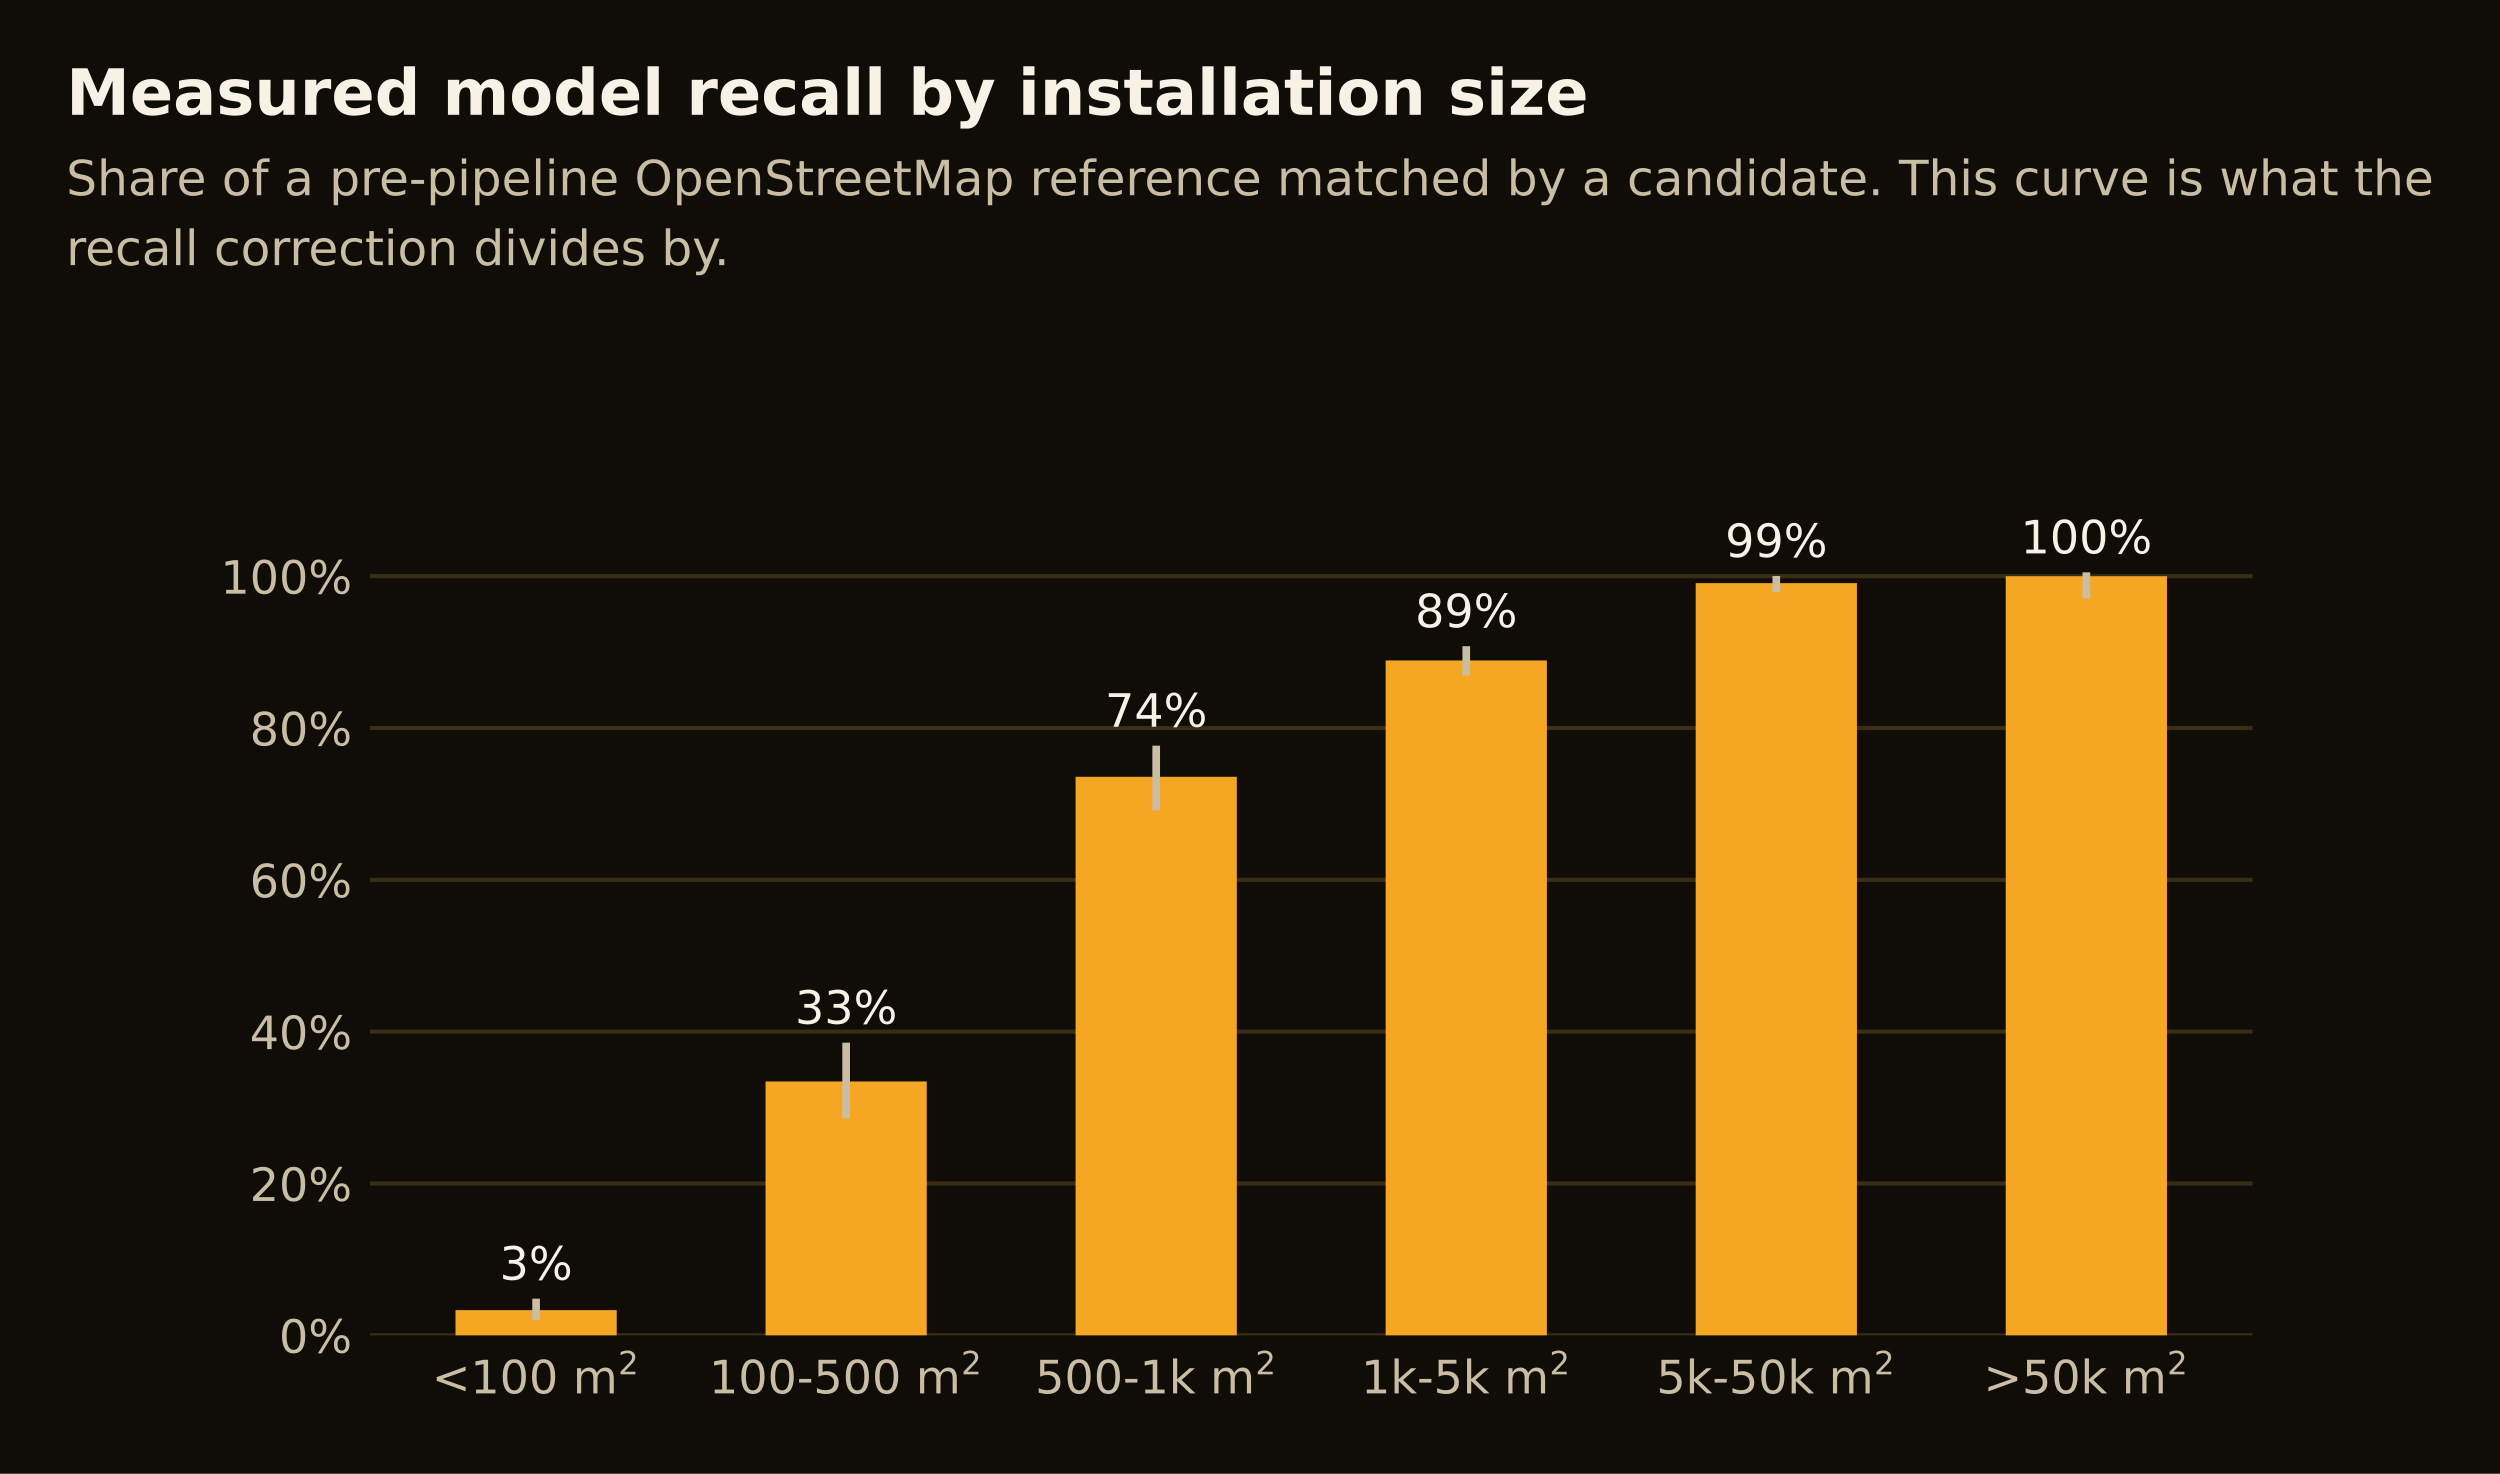
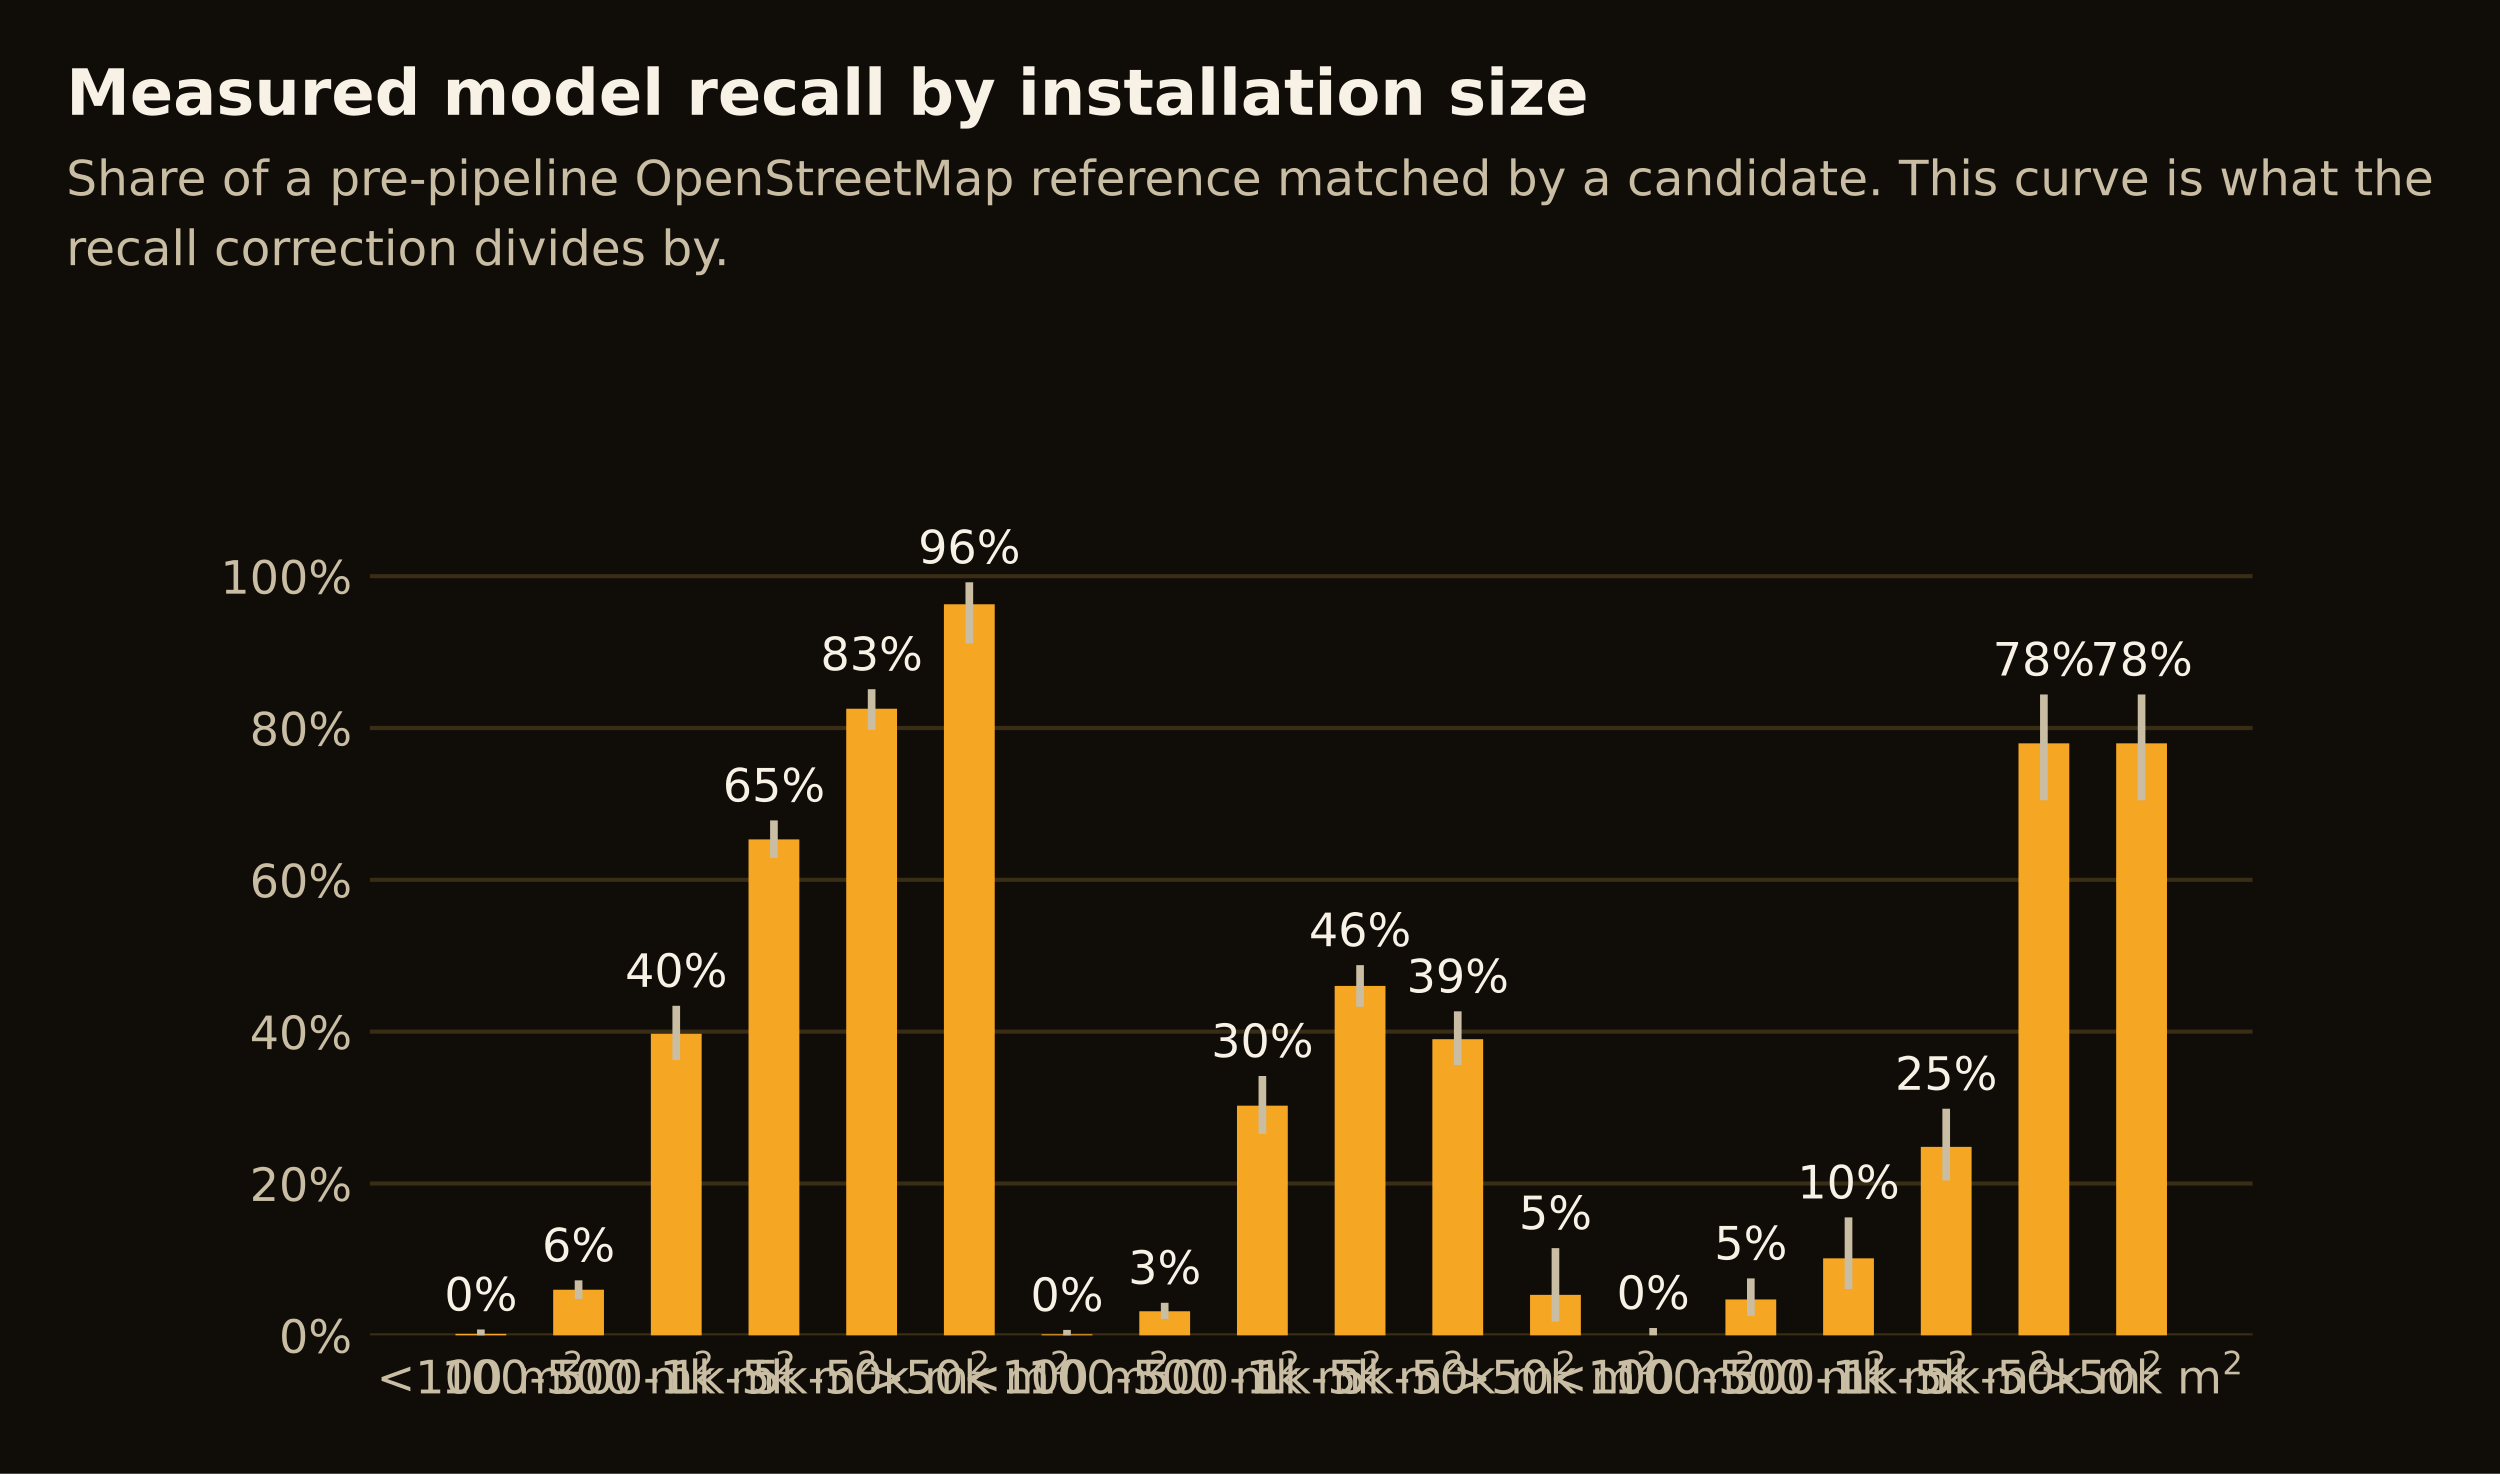
<svg xmlns="http://www.w3.org/2000/svg" width="489.045pt" height="288.292pt" viewBox="0 0 489.045 288.292" version="1.1">
  <defs>
    <style type="text/css">*{stroke-linejoin: round; stroke-linecap: butt}</style>
  </defs>
  <g id="figure_1">
    <g id="patch_1">
      <path d="M 0 288.292  L 489.045 288.292  L 489.045 0  L 0 0  z " style="fill: #100d09" />
    </g>
    <g id="axes_1">
      <g id="patch_2">
        <path d="M 72.36 261.21  L 440.64 261.21  L 440.64 94.89  L 72.36 94.89  z " style="fill: #100d09" />
      </g>
      <g id="matplotlib.axis_1">
        <g id="xtick_1">
          <g id="line2d_1" />
          <g id="text_1">
-             <g style="fill: #c9bda4" transform="translate(84.48457 273.17)">
+             <g style="fill: #c9bda4" transform="translate(73.68349 273.17)">
              <text>
                <tspan x="0" y="-0.602" style="font-size: 9px; font-family: 'DejaVu Sans'; fill: #c9bda4">&lt;</tspan>
                <tspan x="7.541" y="-0.602" style="font-size: 9px; font-family: 'DejaVu Sans'; fill: #c9bda4">1</tspan>
                <tspan x="13.267" y="-0.602" style="font-size: 9px; font-family: 'DejaVu Sans'; fill: #c9bda4">0</tspan>
                <tspan x="18.993" y="-0.602" style="font-size: 9px; font-family: 'DejaVu Sans'; fill: #c9bda4">0</tspan>
                <tspan x="24.719" y="-0.602" style="font-size: 9px; font-family: 'DejaVu Sans'; fill: #c9bda4"> </tspan>
                <tspan x="27.58" y="-0.602" style="font-size: 9px; font-family: 'DejaVu Sans'; fill: #c9bda4">m</tspan>
                <tspan x="36.433" y="-4.319" style="font-size: 6.3px; font-family: 'DejaVu Sans'; fill: #c9bda4">2</tspan>
              </text>
            </g>
          </g>
        </g>
        <g id="xtick_2">
          <g id="line2d_2" />
          <g id="text_2">
-             <g style="fill: #c9bda4" transform="translate(138.7017 273.17)">
+             <g style="fill: #c9bda4" transform="translate(86.35808 273.17)">
              <text>
                <tspan x="0" y="-0.602" style="font-size: 9px; font-family: 'DejaVu Sans'; fill: #c9bda4">1</tspan>
                <tspan x="5.726" y="-0.602" style="font-size: 9px; font-family: 'DejaVu Sans'; fill: #c9bda4">0</tspan>
                <tspan x="11.452" y="-0.602" style="font-size: 9px; font-family: 'DejaVu Sans'; fill: #c9bda4">0</tspan>
                <tspan x="17.178" y="-0.602" style="font-size: 9px; font-family: 'DejaVu Sans'; fill: #c9bda4">-</tspan>
                <tspan x="20.426" y="-0.602" style="font-size: 9px; font-family: 'DejaVu Sans'; fill: #c9bda4">5</tspan>
                <tspan x="26.152" y="-0.602" style="font-size: 9px; font-family: 'DejaVu Sans'; fill: #c9bda4">0</tspan>
                <tspan x="31.878" y="-0.602" style="font-size: 9px; font-family: 'DejaVu Sans'; fill: #c9bda4">0</tspan>
                <tspan x="37.604" y="-0.602" style="font-size: 9px; font-family: 'DejaVu Sans'; fill: #c9bda4"> </tspan>
                <tspan x="40.465" y="-0.602" style="font-size: 9px; font-family: 'DejaVu Sans'; fill: #c9bda4">m</tspan>
                <tspan x="49.318" y="-4.319" style="font-size: 6.3px; font-family: 'DejaVu Sans'; fill: #c9bda4">2</tspan>
              </text>
            </g>
          </g>
        </g>
        <g id="xtick_3">
          <g id="line2d_3" />
          <g id="text_3">
-             <g style="fill: #c9bda4" transform="translate(202.5039 273.17)">
+             <g style="fill: #c9bda4" transform="translate(108.6177 273.17)">
              <text>
                <tspan x="0" y="-0.602" style="font-size: 9px; font-family: 'DejaVu Sans'; fill: #c9bda4">5</tspan>
                <tspan x="5.726" y="-0.602" style="font-size: 9px; font-family: 'DejaVu Sans'; fill: #c9bda4">0</tspan>
                <tspan x="11.452" y="-0.602" style="font-size: 9px; font-family: 'DejaVu Sans'; fill: #c9bda4">0</tspan>
                <tspan x="17.178" y="-0.602" style="font-size: 9px; font-family: 'DejaVu Sans'; fill: #c9bda4">-</tspan>
                <tspan x="20.426" y="-0.602" style="font-size: 9px; font-family: 'DejaVu Sans'; fill: #c9bda4">1</tspan>
                <tspan x="26.152" y="-0.602" style="font-size: 9px; font-family: 'DejaVu Sans'; fill: #c9bda4">k</tspan>
                <tspan x="31.364" y="-0.602" style="font-size: 9px; font-family: 'DejaVu Sans'; fill: #c9bda4"> </tspan>
                <tspan x="34.225" y="-0.602" style="font-size: 9px; font-family: 'DejaVu Sans'; fill: #c9bda4">m</tspan>
                <tspan x="43.078" y="-4.319" style="font-size: 6.3px; font-family: 'DejaVu Sans'; fill: #c9bda4">2</tspan>
              </text>
            </g>
          </g>
        </g>
        <g id="xtick_4">
          <g id="line2d_4" />
          <g id="text_4">
-             <g style="fill: #c9bda4" transform="translate(266.2611 273.17)">
+             <g style="fill: #c9bda4" transform="translate(130.8323 273.17)">
              <text>
                <tspan x="0" y="-0.602" style="font-size: 9px; font-family: 'DejaVu Sans'; fill: #c9bda4">1</tspan>
                <tspan x="5.726" y="-0.602" style="font-size: 9px; font-family: 'DejaVu Sans'; fill: #c9bda4">k</tspan>
                <tspan x="10.938" y="-0.602" style="font-size: 9px; font-family: 'DejaVu Sans'; fill: #c9bda4">-</tspan>
                <tspan x="14.186" y="-0.602" style="font-size: 9px; font-family: 'DejaVu Sans'; fill: #c9bda4">5</tspan>
                <tspan x="19.912" y="-0.602" style="font-size: 9px; font-family: 'DejaVu Sans'; fill: #c9bda4">k</tspan>
                <tspan x="25.124" y="-0.602" style="font-size: 9px; font-family: 'DejaVu Sans'; fill: #c9bda4"> </tspan>
                <tspan x="27.984" y="-0.602" style="font-size: 9px; font-family: 'DejaVu Sans'; fill: #c9bda4">m</tspan>
                <tspan x="36.838" y="-4.319" style="font-size: 6.3px; font-family: 'DejaVu Sans'; fill: #c9bda4">2</tspan>
              </text>
            </g>
          </g>
        </g>
        <g id="xtick_5">
          <g id="line2d_5" />
          <g id="text_5">
-             <g style="fill: #c9bda4" transform="translate(324.0333 273.17)">
+             <g style="fill: #c9bda4" transform="translate(147.0618 273.17)">
              <text>
                <tspan x="0" y="-0.602" style="font-size: 9px; font-family: 'DejaVu Sans'; fill: #c9bda4">5</tspan>
                <tspan x="5.726" y="-0.602" style="font-size: 9px; font-family: 'DejaVu Sans'; fill: #c9bda4">k</tspan>
                <tspan x="10.938" y="-0.602" style="font-size: 9px; font-family: 'DejaVu Sans'; fill: #c9bda4">-</tspan>
                <tspan x="14.186" y="-0.602" style="font-size: 9px; font-family: 'DejaVu Sans'; fill: #c9bda4">5</tspan>
                <tspan x="19.912" y="-0.602" style="font-size: 9px; font-family: 'DejaVu Sans'; fill: #c9bda4">0</tspan>
                <tspan x="25.638" y="-0.602" style="font-size: 9px; font-family: 'DejaVu Sans'; fill: #c9bda4">k</tspan>
                <tspan x="30.85" y="-0.602" style="font-size: 9px; font-family: 'DejaVu Sans'; fill: #c9bda4"> </tspan>
                <tspan x="33.71" y="-0.602" style="font-size: 9px; font-family: 'DejaVu Sans'; fill: #c9bda4">m</tspan>
                <tspan x="42.564" y="-4.319" style="font-size: 6.3px; font-family: 'DejaVu Sans'; fill: #c9bda4">2</tspan>
              </text>
            </g>
          </g>
        </g>
        <g id="xtick_6">
          <g id="line2d_6" />
          <g id="text_6">
-             <g style="fill: #c9bda4" transform="translate(388.0154 273.17)">
+             <g style="fill: #c9bda4" transform="translate(169.5014 273.17)">
              <text>
                <tspan x="0" y="-0.602" style="font-size: 9px; font-family: 'DejaVu Sans'; fill: #c9bda4">&gt;</tspan>
                <tspan x="7.541" y="-0.602" style="font-size: 9px; font-family: 'DejaVu Sans'; fill: #c9bda4">5</tspan>
                <tspan x="13.267" y="-0.602" style="font-size: 9px; font-family: 'DejaVu Sans'; fill: #c9bda4">0</tspan>
                <tspan x="18.993" y="-0.602" style="font-size: 9px; font-family: 'DejaVu Sans'; fill: #c9bda4">k</tspan>
                <tspan x="24.205" y="-0.602" style="font-size: 9px; font-family: 'DejaVu Sans'; fill: #c9bda4"> </tspan>
                <tspan x="27.066" y="-0.602" style="font-size: 9px; font-family: 'DejaVu Sans'; fill: #c9bda4">m</tspan>
                <tspan x="35.919" y="-4.319" style="font-size: 6.3px; font-family: 'DejaVu Sans'; fill: #c9bda4">2</tspan>
              </text>
            </g>
          </g>
        </g>
+         <g id="xtick_7">
+           <g id="line2d_7" />
+           <g id="text_7">
+             <g style="fill: #c9bda4" transform="translate(188.341 273.17)">
+               <text>
+                 <tspan x="0" y="-0.602" style="font-size: 9px; font-family: 'DejaVu Sans'; fill: #c9bda4">&lt;</tspan>
+                 <tspan x="7.541" y="-0.602" style="font-size: 9px; font-family: 'DejaVu Sans'; fill: #c9bda4">1</tspan>
+                 <tspan x="13.267" y="-0.602" style="font-size: 9px; font-family: 'DejaVu Sans'; fill: #c9bda4">0</tspan>
+                 <tspan x="18.993" y="-0.602" style="font-size: 9px; font-family: 'DejaVu Sans'; fill: #c9bda4">0</tspan>
+                 <tspan x="24.719" y="-0.602" style="font-size: 9px; font-family: 'DejaVu Sans'; fill: #c9bda4"> </tspan>
+                 <tspan x="27.58" y="-0.602" style="font-size: 9px; font-family: 'DejaVu Sans'; fill: #c9bda4">m</tspan>
+                 <tspan x="36.433" y="-4.319" style="font-size: 6.3px; font-family: 'DejaVu Sans'; fill: #c9bda4">2</tspan>
+               </text>
+             </g>
+           </g>
+         </g>
+         <g id="xtick_8">
+           <g id="line2d_8" />
+           <g id="text_8">
+             <g style="fill: #c9bda4" transform="translate(201.0156 273.17)">
+               <text>
+                 <tspan x="0" y="-0.602" style="font-size: 9px; font-family: 'DejaVu Sans'; fill: #c9bda4">1</tspan>
+                 <tspan x="5.726" y="-0.602" style="font-size: 9px; font-family: 'DejaVu Sans'; fill: #c9bda4">0</tspan>
+                 <tspan x="11.452" y="-0.602" style="font-size: 9px; font-family: 'DejaVu Sans'; fill: #c9bda4">0</tspan>
+                 <tspan x="17.178" y="-0.602" style="font-size: 9px; font-family: 'DejaVu Sans'; fill: #c9bda4">-</tspan>
+                 <tspan x="20.426" y="-0.602" style="font-size: 9px; font-family: 'DejaVu Sans'; fill: #c9bda4">5</tspan>
+                 <tspan x="26.152" y="-0.602" style="font-size: 9px; font-family: 'DejaVu Sans'; fill: #c9bda4">0</tspan>
+                 <tspan x="31.878" y="-0.602" style="font-size: 9px; font-family: 'DejaVu Sans'; fill: #c9bda4">0</tspan>
+                 <tspan x="37.604" y="-0.602" style="font-size: 9px; font-family: 'DejaVu Sans'; fill: #c9bda4"> </tspan>
+                 <tspan x="40.465" y="-0.602" style="font-size: 9px; font-family: 'DejaVu Sans'; fill: #c9bda4">m</tspan>
+                 <tspan x="49.318" y="-4.319" style="font-size: 6.3px; font-family: 'DejaVu Sans'; fill: #c9bda4">2</tspan>
+               </text>
+             </g>
+           </g>
+         </g>
+         <g id="xtick_9">
+           <g id="line2d_9" />
+           <g id="text_9">
+             <g style="fill: #c9bda4" transform="translate(223.2752 273.17)">
+               <text>
+                 <tspan x="0" y="-0.602" style="font-size: 9px; font-family: 'DejaVu Sans'; fill: #c9bda4">5</tspan>
+                 <tspan x="5.726" y="-0.602" style="font-size: 9px; font-family: 'DejaVu Sans'; fill: #c9bda4">0</tspan>
+                 <tspan x="11.452" y="-0.602" style="font-size: 9px; font-family: 'DejaVu Sans'; fill: #c9bda4">0</tspan>
+                 <tspan x="17.178" y="-0.602" style="font-size: 9px; font-family: 'DejaVu Sans'; fill: #c9bda4">-</tspan>
+                 <tspan x="20.426" y="-0.602" style="font-size: 9px; font-family: 'DejaVu Sans'; fill: #c9bda4">1</tspan>
+                 <tspan x="26.152" y="-0.602" style="font-size: 9px; font-family: 'DejaVu Sans'; fill: #c9bda4">k</tspan>
+                 <tspan x="31.364" y="-0.602" style="font-size: 9px; font-family: 'DejaVu Sans'; fill: #c9bda4"> </tspan>
+                 <tspan x="34.225" y="-0.602" style="font-size: 9px; font-family: 'DejaVu Sans'; fill: #c9bda4">m</tspan>
+                 <tspan x="43.078" y="-4.319" style="font-size: 6.3px; font-family: 'DejaVu Sans'; fill: #c9bda4">2</tspan>
+               </text>
+             </g>
+           </g>
+         </g>
+         <g id="xtick_10">
+           <g id="line2d_10" />
+           <g id="text_10">
+             <g style="fill: #c9bda4" transform="translate(245.4898 273.17)">
+               <text>
+                 <tspan x="0" y="-0.602" style="font-size: 9px; font-family: 'DejaVu Sans'; fill: #c9bda4">1</tspan>
+                 <tspan x="5.726" y="-0.602" style="font-size: 9px; font-family: 'DejaVu Sans'; fill: #c9bda4">k</tspan>
+                 <tspan x="10.938" y="-0.602" style="font-size: 9px; font-family: 'DejaVu Sans'; fill: #c9bda4">-</tspan>
+                 <tspan x="14.186" y="-0.602" style="font-size: 9px; font-family: 'DejaVu Sans'; fill: #c9bda4">5</tspan>
+                 <tspan x="19.912" y="-0.602" style="font-size: 9px; font-family: 'DejaVu Sans'; fill: #c9bda4">k</tspan>
+                 <tspan x="25.124" y="-0.602" style="font-size: 9px; font-family: 'DejaVu Sans'; fill: #c9bda4"> </tspan>
+                 <tspan x="27.984" y="-0.602" style="font-size: 9px; font-family: 'DejaVu Sans'; fill: #c9bda4">m</tspan>
+                 <tspan x="36.838" y="-4.319" style="font-size: 6.3px; font-family: 'DejaVu Sans'; fill: #c9bda4">2</tspan>
+               </text>
+             </g>
+           </g>
+         </g>
+         <g id="xtick_11">
+           <g id="line2d_11" />
+           <g id="text_11">
+             <g style="fill: #c9bda4" transform="translate(261.7194 273.17)">
+               <text>
+                 <tspan x="0" y="-0.602" style="font-size: 9px; font-family: 'DejaVu Sans'; fill: #c9bda4">5</tspan>
+                 <tspan x="5.726" y="-0.602" style="font-size: 9px; font-family: 'DejaVu Sans'; fill: #c9bda4">k</tspan>
+                 <tspan x="10.938" y="-0.602" style="font-size: 9px; font-family: 'DejaVu Sans'; fill: #c9bda4">-</tspan>
+                 <tspan x="14.186" y="-0.602" style="font-size: 9px; font-family: 'DejaVu Sans'; fill: #c9bda4">5</tspan>
+                 <tspan x="19.912" y="-0.602" style="font-size: 9px; font-family: 'DejaVu Sans'; fill: #c9bda4">0</tspan>
+                 <tspan x="25.638" y="-0.602" style="font-size: 9px; font-family: 'DejaVu Sans'; fill: #c9bda4">k</tspan>
+                 <tspan x="30.85" y="-0.602" style="font-size: 9px; font-family: 'DejaVu Sans'; fill: #c9bda4"> </tspan>
+                 <tspan x="33.71" y="-0.602" style="font-size: 9px; font-family: 'DejaVu Sans'; fill: #c9bda4">m</tspan>
+                 <tspan x="42.564" y="-4.319" style="font-size: 6.3px; font-family: 'DejaVu Sans'; fill: #c9bda4">2</tspan>
+               </text>
+             </g>
+           </g>
+         </g>
+         <g id="xtick_12">
+           <g id="line2d_12" />
+           <g id="text_12">
+             <g style="fill: #c9bda4" transform="translate(284.159 273.17)">
+               <text>
+                 <tspan x="0" y="-0.602" style="font-size: 9px; font-family: 'DejaVu Sans'; fill: #c9bda4">&gt;</tspan>
+                 <tspan x="7.541" y="-0.602" style="font-size: 9px; font-family: 'DejaVu Sans'; fill: #c9bda4">5</tspan>
+                 <tspan x="13.267" y="-0.602" style="font-size: 9px; font-family: 'DejaVu Sans'; fill: #c9bda4">0</tspan>
+                 <tspan x="18.993" y="-0.602" style="font-size: 9px; font-family: 'DejaVu Sans'; fill: #c9bda4">k</tspan>
+                 <tspan x="24.205" y="-0.602" style="font-size: 9px; font-family: 'DejaVu Sans'; fill: #c9bda4"> </tspan>
+                 <tspan x="27.066" y="-0.602" style="font-size: 9px; font-family: 'DejaVu Sans'; fill: #c9bda4">m</tspan>
+                 <tspan x="35.919" y="-4.319" style="font-size: 6.3px; font-family: 'DejaVu Sans'; fill: #c9bda4">2</tspan>
+               </text>
+             </g>
+           </g>
+         </g>
+         <g id="xtick_13">
+           <g id="line2d_13" />
+           <g id="text_13">
+             <g style="fill: #c9bda4" transform="translate(302.9986 273.17)">
+               <text>
+                 <tspan x="0" y="-0.602" style="font-size: 9px; font-family: 'DejaVu Sans'; fill: #c9bda4">&lt;</tspan>
+                 <tspan x="7.541" y="-0.602" style="font-size: 9px; font-family: 'DejaVu Sans'; fill: #c9bda4">1</tspan>
+                 <tspan x="13.267" y="-0.602" style="font-size: 9px; font-family: 'DejaVu Sans'; fill: #c9bda4">0</tspan>
+                 <tspan x="18.993" y="-0.602" style="font-size: 9px; font-family: 'DejaVu Sans'; fill: #c9bda4">0</tspan>
+                 <tspan x="24.719" y="-0.602" style="font-size: 9px; font-family: 'DejaVu Sans'; fill: #c9bda4"> </tspan>
+                 <tspan x="27.58" y="-0.602" style="font-size: 9px; font-family: 'DejaVu Sans'; fill: #c9bda4">m</tspan>
+                 <tspan x="36.433" y="-4.319" style="font-size: 6.3px; font-family: 'DejaVu Sans'; fill: #c9bda4">2</tspan>
+               </text>
+             </g>
+           </g>
+         </g>
+         <g id="xtick_14">
+           <g id="line2d_14" />
+           <g id="text_14">
+             <g style="fill: #c9bda4" transform="translate(315.6732 273.17)">
+               <text>
+                 <tspan x="0" y="-0.602" style="font-size: 9px; font-family: 'DejaVu Sans'; fill: #c9bda4">1</tspan>
+                 <tspan x="5.726" y="-0.602" style="font-size: 9px; font-family: 'DejaVu Sans'; fill: #c9bda4">0</tspan>
+                 <tspan x="11.452" y="-0.602" style="font-size: 9px; font-family: 'DejaVu Sans'; fill: #c9bda4">0</tspan>
+                 <tspan x="17.178" y="-0.602" style="font-size: 9px; font-family: 'DejaVu Sans'; fill: #c9bda4">-</tspan>
+                 <tspan x="20.426" y="-0.602" style="font-size: 9px; font-family: 'DejaVu Sans'; fill: #c9bda4">5</tspan>
+                 <tspan x="26.152" y="-0.602" style="font-size: 9px; font-family: 'DejaVu Sans'; fill: #c9bda4">0</tspan>
+                 <tspan x="31.878" y="-0.602" style="font-size: 9px; font-family: 'DejaVu Sans'; fill: #c9bda4">0</tspan>
+                 <tspan x="37.604" y="-0.602" style="font-size: 9px; font-family: 'DejaVu Sans'; fill: #c9bda4"> </tspan>
+                 <tspan x="40.465" y="-0.602" style="font-size: 9px; font-family: 'DejaVu Sans'; fill: #c9bda4">m</tspan>
+                 <tspan x="49.318" y="-4.319" style="font-size: 6.3px; font-family: 'DejaVu Sans'; fill: #c9bda4">2</tspan>
+               </text>
+             </g>
+           </g>
+         </g>
+         <g id="xtick_15">
+           <g id="line2d_15" />
+           <g id="text_15">
+             <g style="fill: #c9bda4" transform="translate(337.9327 273.17)">
+               <text>
+                 <tspan x="0" y="-0.602" style="font-size: 9px; font-family: 'DejaVu Sans'; fill: #c9bda4">5</tspan>
+                 <tspan x="5.726" y="-0.602" style="font-size: 9px; font-family: 'DejaVu Sans'; fill: #c9bda4">0</tspan>
+                 <tspan x="11.452" y="-0.602" style="font-size: 9px; font-family: 'DejaVu Sans'; fill: #c9bda4">0</tspan>
+                 <tspan x="17.178" y="-0.602" style="font-size: 9px; font-family: 'DejaVu Sans'; fill: #c9bda4">-</tspan>
+                 <tspan x="20.426" y="-0.602" style="font-size: 9px; font-family: 'DejaVu Sans'; fill: #c9bda4">1</tspan>
+                 <tspan x="26.152" y="-0.602" style="font-size: 9px; font-family: 'DejaVu Sans'; fill: #c9bda4">k</tspan>
+                 <tspan x="31.364" y="-0.602" style="font-size: 9px; font-family: 'DejaVu Sans'; fill: #c9bda4"> </tspan>
+                 <tspan x="34.225" y="-0.602" style="font-size: 9px; font-family: 'DejaVu Sans'; fill: #c9bda4">m</tspan>
+                 <tspan x="43.078" y="-4.319" style="font-size: 6.3px; font-family: 'DejaVu Sans'; fill: #c9bda4">2</tspan>
+               </text>
+             </g>
+           </g>
+         </g>
+         <g id="xtick_16">
+           <g id="line2d_16" />
+           <g id="text_16">
+             <g style="fill: #c9bda4" transform="translate(360.1473 273.17)">
+               <text>
+                 <tspan x="0" y="-0.602" style="font-size: 9px; font-family: 'DejaVu Sans'; fill: #c9bda4">1</tspan>
+                 <tspan x="5.726" y="-0.602" style="font-size: 9px; font-family: 'DejaVu Sans'; fill: #c9bda4">k</tspan>
+                 <tspan x="10.938" y="-0.602" style="font-size: 9px; font-family: 'DejaVu Sans'; fill: #c9bda4">-</tspan>
+                 <tspan x="14.186" y="-0.602" style="font-size: 9px; font-family: 'DejaVu Sans'; fill: #c9bda4">5</tspan>
+                 <tspan x="19.912" y="-0.602" style="font-size: 9px; font-family: 'DejaVu Sans'; fill: #c9bda4">k</tspan>
+                 <tspan x="25.124" y="-0.602" style="font-size: 9px; font-family: 'DejaVu Sans'; fill: #c9bda4"> </tspan>
+                 <tspan x="27.984" y="-0.602" style="font-size: 9px; font-family: 'DejaVu Sans'; fill: #c9bda4">m</tspan>
+                 <tspan x="36.838" y="-4.319" style="font-size: 6.3px; font-family: 'DejaVu Sans'; fill: #c9bda4">2</tspan>
+               </text>
+             </g>
+           </g>
+         </g>
+         <g id="xtick_17">
+           <g id="line2d_17" />
+           <g id="text_17">
+             <g style="fill: #c9bda4" transform="translate(376.3769 273.17)">
+               <text>
+                 <tspan x="0" y="-0.602" style="font-size: 9px; font-family: 'DejaVu Sans'; fill: #c9bda4">5</tspan>
+                 <tspan x="5.726" y="-0.602" style="font-size: 9px; font-family: 'DejaVu Sans'; fill: #c9bda4">k</tspan>
+                 <tspan x="10.938" y="-0.602" style="font-size: 9px; font-family: 'DejaVu Sans'; fill: #c9bda4">-</tspan>
+                 <tspan x="14.186" y="-0.602" style="font-size: 9px; font-family: 'DejaVu Sans'; fill: #c9bda4">5</tspan>
+                 <tspan x="19.912" y="-0.602" style="font-size: 9px; font-family: 'DejaVu Sans'; fill: #c9bda4">0</tspan>
+                 <tspan x="25.638" y="-0.602" style="font-size: 9px; font-family: 'DejaVu Sans'; fill: #c9bda4">k</tspan>
+                 <tspan x="30.85" y="-0.602" style="font-size: 9px; font-family: 'DejaVu Sans'; fill: #c9bda4"> </tspan>
+                 <tspan x="33.71" y="-0.602" style="font-size: 9px; font-family: 'DejaVu Sans'; fill: #c9bda4">m</tspan>
+                 <tspan x="42.564" y="-4.319" style="font-size: 6.3px; font-family: 'DejaVu Sans'; fill: #c9bda4">2</tspan>
+               </text>
+             </g>
+           </g>
+         </g>
+         <g id="xtick_18">
+           <g id="line2d_18" />
+           <g id="text_18">
+             <g style="fill: #c9bda4" transform="translate(398.8165 273.17)">
+               <text>
+                 <tspan x="0" y="-0.602" style="font-size: 9px; font-family: 'DejaVu Sans'; fill: #c9bda4">&gt;</tspan>
+                 <tspan x="7.541" y="-0.602" style="font-size: 9px; font-family: 'DejaVu Sans'; fill: #c9bda4">5</tspan>
+                 <tspan x="13.267" y="-0.602" style="font-size: 9px; font-family: 'DejaVu Sans'; fill: #c9bda4">0</tspan>
+                 <tspan x="18.993" y="-0.602" style="font-size: 9px; font-family: 'DejaVu Sans'; fill: #c9bda4">k</tspan>
+                 <tspan x="24.205" y="-0.602" style="font-size: 9px; font-family: 'DejaVu Sans'; fill: #c9bda4"> </tspan>
+                 <tspan x="27.066" y="-0.602" style="font-size: 9px; font-family: 'DejaVu Sans'; fill: #c9bda4">m</tspan>
+                 <tspan x="35.919" y="-4.319" style="font-size: 6.3px; font-family: 'DejaVu Sans'; fill: #c9bda4">2</tspan>
+               </text>
+             </g>
+           </g>
+         </g>
      </g>
      <g id="matplotlib.axis_2">
        <g id="ytick_1">
-           <g id="line2d_7">
-             <path d="M 72.36 261.21  L 440.64 261.21  " clip-path="url(#p1e1e3ebf3e)" style="fill: none; stroke: #3a2d16; stroke-width: 0.8; stroke-linecap: square" />
-           </g>
-           <g id="line2d_8" />
-           <g id="text_7">
+           <g id="line2d_19">
+             <path d="M 72.36 261.21  L 440.64 261.21  " clip-path="url(#p703111c212)" style="fill: none; stroke: #3a2d16; stroke-width: 0.8; stroke-linecap: square" />
+           </g>
+           <g id="line2d_20" />
+           <g id="text_19">
            <text style="font-size: 9px; font-family: 'DejaVu Sans'; text-anchor: end; fill: #c9bda4" x="68.86" y="264.629" transform="rotate(-0 68.86 264.629)">0%</text>
          </g>
        </g>
        <g id="ytick_2">
-           <g id="line2d_9">
-             <path d="M 72.36 231.51  L 440.64 231.51  " clip-path="url(#p1e1e3ebf3e)" style="fill: none; stroke: #3a2d16; stroke-width: 0.8; stroke-linecap: square" />
-           </g>
-           <g id="line2d_10" />
-           <g id="text_8">
+           <g id="line2d_21">
+             <path d="M 72.36 231.51  L 440.64 231.51  " clip-path="url(#p703111c212)" style="fill: none; stroke: #3a2d16; stroke-width: 0.8; stroke-linecap: square" />
+           </g>
+           <g id="line2d_22" />
+           <g id="text_20">
            <text style="font-size: 9px; font-family: 'DejaVu Sans'; text-anchor: end; fill: #c9bda4" x="68.86" y="234.929" transform="rotate(-0 68.86 234.929)">20%</text>
          </g>
        </g>
        <g id="ytick_3">
-           <g id="line2d_11">
-             <path d="M 72.36 201.81  L 440.64 201.81  " clip-path="url(#p1e1e3ebf3e)" style="fill: none; stroke: #3a2d16; stroke-width: 0.8; stroke-linecap: square" />
-           </g>
-           <g id="line2d_12" />
-           <g id="text_9">
+           <g id="line2d_23">
+             <path d="M 72.36 201.81  L 440.64 201.81  " clip-path="url(#p703111c212)" style="fill: none; stroke: #3a2d16; stroke-width: 0.8; stroke-linecap: square" />
+           </g>
+           <g id="line2d_24" />
+           <g id="text_21">
            <text style="font-size: 9px; font-family: 'DejaVu Sans'; text-anchor: end; fill: #c9bda4" x="68.86" y="205.229" transform="rotate(-0 68.86 205.229)">40%</text>
          </g>
        </g>
        <g id="ytick_4">
-           <g id="line2d_13">
-             <path d="M 72.36 172.11  L 440.64 172.11  " clip-path="url(#p1e1e3ebf3e)" style="fill: none; stroke: #3a2d16; stroke-width: 0.8; stroke-linecap: square" />
-           </g>
-           <g id="line2d_14" />
-           <g id="text_10">
+           <g id="line2d_25">
+             <path d="M 72.36 172.11  L 440.64 172.11  " clip-path="url(#p703111c212)" style="fill: none; stroke: #3a2d16; stroke-width: 0.8; stroke-linecap: square" />
+           </g>
+           <g id="line2d_26" />
+           <g id="text_22">
            <text style="font-size: 9px; font-family: 'DejaVu Sans'; text-anchor: end; fill: #c9bda4" x="68.86" y="175.529" transform="rotate(-0 68.86 175.529)">60%</text>
          </g>
        </g>
        <g id="ytick_5">
-           <g id="line2d_15">
-             <path d="M 72.36 142.41  L 440.64 142.41  " clip-path="url(#p1e1e3ebf3e)" style="fill: none; stroke: #3a2d16; stroke-width: 0.8; stroke-linecap: square" />
-           </g>
-           <g id="line2d_16" />
-           <g id="text_11">
+           <g id="line2d_27">
+             <path d="M 72.36 142.41  L 440.64 142.41  " clip-path="url(#p703111c212)" style="fill: none; stroke: #3a2d16; stroke-width: 0.8; stroke-linecap: square" />
+           </g>
+           <g id="line2d_28" />
+           <g id="text_23">
            <text style="font-size: 9px; font-family: 'DejaVu Sans'; text-anchor: end; fill: #c9bda4" x="68.86" y="145.829" transform="rotate(-0 68.86 145.829)">80%</text>
          </g>
        </g>
        <g id="ytick_6">
-           <g id="line2d_17">
-             <path d="M 72.36 112.71  L 440.64 112.71  " clip-path="url(#p1e1e3ebf3e)" style="fill: none; stroke: #3a2d16; stroke-width: 0.8; stroke-linecap: square" />
-           </g>
-           <g id="line2d_18" />
-           <g id="text_12">
+           <g id="line2d_29">
+             <path d="M 72.36 112.71  L 440.64 112.71  " clip-path="url(#p703111c212)" style="fill: none; stroke: #3a2d16; stroke-width: 0.8; stroke-linecap: square" />
+           </g>
+           <g id="line2d_30" />
+           <g id="text_24">
            <text style="font-size: 9px; font-family: 'DejaVu Sans'; text-anchor: end; fill: #c9bda4" x="68.86" y="116.129" transform="rotate(-0 68.86 116.129)">100%</text>
          </g>
        </g>
      </g>
      <g id="patch_3">
-         <path d="M 89.1 261.21  L 120.639 261.21  L 120.639 256.28  L 89.1 256.28  z " clip-path="url(#p1e1e3ebf3e)" style="fill: #f5a623" />
+         <path d="M 89.1 261.21  L 99.037 261.21  L 99.037 260.928  L 89.1 260.928  z " clip-path="url(#p703111c212)" style="fill: #f5a623" />
      </g>
      <g id="patch_4">
-         <path d="M 149.752 261.21  L 181.291 261.21  L 181.291 211.552  L 149.752 211.552  z " clip-path="url(#p1e1e3ebf3e)" style="fill: #f5a623" />
+         <path d="M 108.21 261.21  L 118.147 261.21  L 118.147 252.3  L 108.21 252.3  z " clip-path="url(#p703111c212)" style="fill: #f5a623" />
      </g>
      <g id="patch_5">
-         <path d="M 210.404 261.21  L 241.943 261.21  L 241.943 151.959  L 210.404 151.959  z " clip-path="url(#p1e1e3ebf3e)" style="fill: #f5a623" />
+         <path d="M 127.319 261.21  L 137.256 261.21  L 137.256 202.211  L 127.319 202.211  z " clip-path="url(#p703111c212)" style="fill: #f5a623" />
      </g>
      <g id="patch_6">
-         <path d="M 271.057 261.21  L 302.596 261.21  L 302.596 129.194  L 271.057 129.194  z " clip-path="url(#p1e1e3ebf3e)" style="fill: #f5a623" />
+         <path d="M 146.429 261.21  L 156.366 261.21  L 156.366 164.195  L 146.429 164.195  z " clip-path="url(#p703111c212)" style="fill: #f5a623" />
      </g>
      <g id="patch_7">
-         <path d="M 331.709 261.21  L 363.248 261.21  L 363.248 114.076  L 331.709 114.076  z " clip-path="url(#p1e1e3ebf3e)" style="fill: #f5a623" />
+         <path d="M 165.538 261.21  L 175.475 261.21  L 175.475 138.638  L 165.538 138.638  z " clip-path="url(#p703111c212)" style="fill: #f5a623" />
      </g>
      <g id="patch_8">
-         <path d="M 392.361 261.21  L 423.9 261.21  L 423.9 112.71  L 392.361 112.71  z " clip-path="url(#p1e1e3ebf3e)" style="fill: #f5a623" />
-       </g>
-       <g id="text_13">
-         <text style="font-size: 9px; font-family: 'DejaVu Sans'; text-anchor: middle; fill: #f7f1e6" x="104.87" y="250.34" transform="rotate(-0 104.8696 250.3398)">3%</text>
-       </g>
-       <g id="text_14">
-         <text style="font-size: 9px; font-family: 'DejaVu Sans'; text-anchor: middle; fill: #f7f1e6" x="165.522" y="200.266" transform="rotate(-0 165.5217 200.2656)">33%</text>
-       </g>
-       <g id="text_15">
-         <text style="font-size: 9px; font-family: 'DejaVu Sans'; text-anchor: middle; fill: #f7f1e6" x="226.174" y="142.158" transform="rotate(-0 226.1739 142.1576)">74%</text>
-       </g>
-       <g id="text_16">
-         <text style="font-size: 9px; font-family: 'DejaVu Sans'; text-anchor: middle; fill: #f7f1e6" x="286.826" y="122.704" transform="rotate(-0 286.8261 122.7041)">89%</text>
-       </g>
-       <g id="text_17">
-         <text style="font-size: 9px; font-family: 'DejaVu Sans'; text-anchor: middle; fill: #f7f1e6" x="347.478" y="108.968" transform="rotate(-0 347.4783 108.9678)">99%</text>
-       </g>
-       <g id="text_18">
-         <text style="font-size: 9px; font-family: 'DejaVu Sans'; text-anchor: middle; fill: #f7f1e6" x="408.13" y="108.255" transform="rotate(-0 408.1304 108.255)">100%</text>
-       </g>
-       <g id="line2d_19">
-         <path d="M 104.87 257.468  L 104.87 254.795  " clip-path="url(#p1e1e3ebf3e)" style="fill: none; stroke: #c9bda4; stroke-width: 1.5; stroke-linecap: square" />
-       </g>
-       <g id="line2d_20">
-         <path d="M 165.522 218.056  L 165.522 204.721  " clip-path="url(#p1e1e3ebf3e)" style="fill: none; stroke: #c9bda4; stroke-width: 1.5; stroke-linecap: square" />
-       </g>
-       <g id="line2d_21">
-         <path d="M 226.174 157.78  L 226.174 146.613  " clip-path="url(#p1e1e3ebf3e)" style="fill: none; stroke: #c9bda4; stroke-width: 1.5; stroke-linecap: square" />
-       </g>
-       <g id="line2d_22">
-         <path d="M 286.826 131.406  L 286.826 127.159  " clip-path="url(#p1e1e3ebf3e)" style="fill: none; stroke: #c9bda4; stroke-width: 1.5; stroke-linecap: square" />
-       </g>
-       <g id="line2d_23">
-         <path d="M 347.478 115.101  L 347.478 113.423  " clip-path="url(#p1e1e3ebf3e)" style="fill: none; stroke: #c9bda4; stroke-width: 1.5; stroke-linecap: square" />
-       </g>
-       <g id="line2d_24">
-         <path d="M 408.13 116.319  L 408.13 112.71  " clip-path="url(#p1e1e3ebf3e)" style="fill: none; stroke: #c9bda4; stroke-width: 1.5; stroke-linecap: square" />
+         <path d="M 184.648 261.21  L 194.585 261.21  L 194.585 118.205  L 184.648 118.205  z " clip-path="url(#p703111c212)" style="fill: #f5a623" />
+       </g>
+       <g id="patch_9">
+         <path d="M 203.758 261.21  L 213.695 261.21  L 213.695 261.002  L 203.758 261.002  z " clip-path="url(#p703111c212)" style="fill: #f5a623" />
+       </g>
+       <g id="patch_10">
+         <path d="M 222.867 261.21  L 232.804 261.21  L 232.804 256.503  L 222.867 256.503  z " clip-path="url(#p703111c212)" style="fill: #f5a623" />
+       </g>
+       <g id="patch_11">
+         <path d="M 241.977 261.21  L 251.914 261.21  L 251.914 216.289  L 241.977 216.289  z " clip-path="url(#p703111c212)" style="fill: #f5a623" />
+       </g>
+       <g id="patch_12">
+         <path d="M 261.086 261.21  L 271.023 261.21  L 271.023 192.87  L 261.086 192.87  z " clip-path="url(#p703111c212)" style="fill: #f5a623" />
+       </g>
+       <g id="patch_13">
+         <path d="M 280.196 261.21  L 290.133 261.21  L 290.133 203.28  L 280.196 203.28  z " clip-path="url(#p703111c212)" style="fill: #f5a623" />
+       </g>
+       <g id="patch_14">
+         <path d="M 299.305 261.21  L 309.242 261.21  L 309.242 253.295  L 299.305 253.295  z " clip-path="url(#p703111c212)" style="fill: #f5a623" />
+       </g>
+       <g id="patch_15">
+         <path d="M 318.415 261.21  L 328.352 261.21  L 328.352 261.21  L 318.415 261.21  z " clip-path="url(#p703111c212)" style="fill: #f5a623" />
+       </g>
+       <g id="patch_16">
+         <path d="M 337.525 261.21  L 347.462 261.21  L 347.462 254.201  L 337.525 254.201  z " clip-path="url(#p703111c212)" style="fill: #f5a623" />
+       </g>
+       <g id="patch_17">
+         <path d="M 356.634 261.21  L 366.571 261.21  L 366.571 246.152  L 356.634 246.152  z " clip-path="url(#p703111c212)" style="fill: #f5a623" />
+       </g>
+       <g id="patch_18">
+         <path d="M 375.744 261.21  L 385.681 261.21  L 385.681 224.352  L 375.744 224.352  z " clip-path="url(#p703111c212)" style="fill: #f5a623" />
+       </g>
+       <g id="patch_19">
+         <path d="M 394.853 261.21  L 404.79 261.21  L 404.79 145.41  L 394.853 145.41  z " clip-path="url(#p703111c212)" style="fill: #f5a623" />
+       </g>
+       <g id="patch_20">
+         <path d="M 413.963 261.21  L 423.9 261.21  L 423.9 145.41  L 413.963 145.41  z " clip-path="url(#p703111c212)" style="fill: #f5a623" />
+       </g>
+       <g id="text_25">
+         <text style="font-size: 9px; font-family: 'DejaVu Sans'; text-anchor: middle; fill: #f7f1e6" x="94.068" y="256.369" transform="rotate(-0 94.06849 256.3689)">0%</text>
+       </g>
+       <g id="text_26">
+         <text style="font-size: 9px; font-family: 'DejaVu Sans'; text-anchor: middle; fill: #f7f1e6" x="113.178" y="246.746" transform="rotate(-0 113.1781 246.7461)">6%</text>
+       </g>
+       <g id="text_27">
+         <text style="font-size: 9px; font-family: 'DejaVu Sans'; text-anchor: middle; fill: #f7f1e6" x="132.288" y="193.049" transform="rotate(-0 132.2877 193.0485)">40%</text>
+       </g>
+       <g id="text_28">
+         <text style="font-size: 9px; font-family: 'DejaVu Sans'; text-anchor: middle; fill: #f7f1e6" x="151.397" y="156.785" transform="rotate(-0 151.3973 156.7848)">65%</text>
+       </g>
+       <g id="text_29">
+         <text style="font-size: 9px; font-family: 'DejaVu Sans'; text-anchor: middle; fill: #f7f1e6" x="170.507" y="131.109" transform="rotate(-0 170.5068 131.1092)">83%</text>
+       </g>
+       <g id="text_30">
+         <text style="font-size: 9px; font-family: 'DejaVu Sans'; text-anchor: middle; fill: #f7f1e6" x="189.616" y="110.2" transform="rotate(-0 189.6164 110.2004)">96%</text>
+       </g>
+       <g id="text_31">
+         <text style="font-size: 9px; font-family: 'DejaVu Sans'; text-anchor: middle; fill: #f7f1e6" x="208.726" y="256.458" transform="rotate(-0 208.726 256.458)">0%</text>
+       </g>
+       <g id="text_32">
+         <text style="font-size: 9px; font-family: 'DejaVu Sans'; text-anchor: middle; fill: #f7f1e6" x="227.836" y="251.142" transform="rotate(-0 227.8356 251.1417)">3%</text>
+       </g>
+       <g id="text_33">
+         <text style="font-size: 9px; font-family: 'DejaVu Sans'; text-anchor: middle; fill: #f7f1e6" x="246.945" y="206.785" transform="rotate(-0 246.9452 206.7848)">30%</text>
+       </g>
+       <g id="text_34">
+         <text style="font-size: 9px; font-family: 'DejaVu Sans'; text-anchor: middle; fill: #f7f1e6" x="266.055" y="185.089" transform="rotate(-0 266.0548 185.0889)">46%</text>
+       </g>
+       <g id="text_35">
+         <text style="font-size: 9px; font-family: 'DejaVu Sans'; text-anchor: middle; fill: #f7f1e6" x="285.164" y="194.133" transform="rotate(-0 285.1644 194.1326)">39%</text>
+       </g>
+       <g id="text_36">
+         <text style="font-size: 9px; font-family: 'DejaVu Sans'; text-anchor: middle; fill: #f7f1e6" x="304.274" y="240.45" transform="rotate(-0 304.274 240.4497)">5%</text>
+       </g>
+       <g id="text_37">
+         <text style="font-size: 9px; font-family: 'DejaVu Sans'; text-anchor: middle; fill: #f7f1e6" x="323.384" y="256.072" transform="rotate(-0 323.3836 256.0719)">0%</text>
+       </g>
+       <g id="text_38">
+         <text style="font-size: 9px; font-family: 'DejaVu Sans'; text-anchor: middle; fill: #f7f1e6" x="342.493" y="246.375" transform="rotate(-0 342.4932 246.3749)">5%</text>
+       </g>
+       <g id="text_39">
+         <text style="font-size: 9px; font-family: 'DejaVu Sans'; text-anchor: middle; fill: #f7f1e6" x="361.603" y="234.435" transform="rotate(-0 361.6027 234.4355)">10%</text>
+       </g>
+       <g id="text_40">
+         <text style="font-size: 9px; font-family: 'DejaVu Sans'; text-anchor: middle; fill: #f7f1e6" x="380.712" y="213.185" transform="rotate(-0 380.7123 213.1851)">25%</text>
+       </g>
+       <g id="text_41">
+         <text style="font-size: 9px; font-family: 'DejaVu Sans'; text-anchor: middle; fill: #f7f1e6" x="399.822" y="132.149" transform="rotate(-0 399.8219 132.1487)">78%</text>
+       </g>
+       <g id="text_42">
+         <text style="font-size: 9px; font-family: 'DejaVu Sans'; text-anchor: middle; fill: #f7f1e6" x="418.932" y="132.149" transform="rotate(-0 418.9315 132.1487)">78%</text>
+       </g>
+       <g id="line2d_31">
+         <path d="M 94.068 261.017  L 94.068 260.824  " clip-path="url(#p703111c212)" style="fill: none; stroke: #c9bda4; stroke-width: 1.5; stroke-linecap: square" />
+       </g>
+       <g id="line2d_32">
+         <path d="M 113.178 253.354  L 113.178 251.201  " clip-path="url(#p703111c212)" style="fill: none; stroke: #c9bda4; stroke-width: 1.5; stroke-linecap: square" />
+       </g>
+       <g id="line2d_33">
+         <path d="M 132.288 206.621  L 132.288 197.504  " clip-path="url(#p703111c212)" style="fill: none; stroke: #c9bda4; stroke-width: 1.5; stroke-linecap: square" />
+       </g>
+       <g id="line2d_34">
+         <path d="M 151.397 167.076  L 151.397 161.24  " clip-path="url(#p703111c212)" style="fill: none; stroke: #c9bda4; stroke-width: 1.5; stroke-linecap: square" />
+       </g>
+       <g id="line2d_35">
+         <path d="M 170.507 142.024  L 170.507 135.564  " clip-path="url(#p703111c212)" style="fill: none; stroke: #c9bda4; stroke-width: 1.5; stroke-linecap: square" />
+       </g>
+       <g id="line2d_36">
+         <path d="M 189.616 125.125  L 189.616 114.655  " clip-path="url(#p703111c212)" style="fill: none; stroke: #c9bda4; stroke-width: 1.5; stroke-linecap: square" />
+       </g>
+       <g id="line2d_37">
+         <path d="M 208.726 261.076  L 208.726 260.913  " clip-path="url(#p703111c212)" style="fill: none; stroke: #c9bda4; stroke-width: 1.5; stroke-linecap: square" />
+       </g>
+       <g id="line2d_38">
+         <path d="M 227.836 257.26  L 227.836 255.597  " clip-path="url(#p703111c212)" style="fill: none; stroke: #c9bda4; stroke-width: 1.5; stroke-linecap: square" />
+       </g>
+       <g id="line2d_39">
+         <path d="M 246.945 221.056  L 246.945 211.24  " clip-path="url(#p703111c212)" style="fill: none; stroke: #c9bda4; stroke-width: 1.5; stroke-linecap: square" />
+       </g>
+       <g id="line2d_40">
+         <path d="M 266.055 196.197  L 266.055 189.544  " clip-path="url(#p703111c212)" style="fill: none; stroke: #c9bda4; stroke-width: 1.5; stroke-linecap: square" />
+       </g>
+       <g id="line2d_41">
+         <path d="M 285.164 207.602  L 285.164 198.588  " clip-path="url(#p703111c212)" style="fill: none; stroke: #c9bda4; stroke-width: 1.5; stroke-linecap: square" />
+       </g>
+       <g id="line2d_42">
+         <path d="M 304.274 257.78  L 304.274 244.905  " clip-path="url(#p703111c212)" style="fill: none; stroke: #c9bda4; stroke-width: 1.5; stroke-linecap: square" />
+       </g>
+       <g id="line2d_43">
+         <path d="M 323.384 261.21  L 323.384 260.527  " clip-path="url(#p703111c212)" style="fill: none; stroke: #c9bda4; stroke-width: 1.5; stroke-linecap: square" />
+       </g>
+       <g id="line2d_44">
+         <path d="M 342.493 256.666  L 342.493 250.83  " clip-path="url(#p703111c212)" style="fill: none; stroke: #c9bda4; stroke-width: 1.5; stroke-linecap: square" />
+       </g>
+       <g id="line2d_45">
+         <path d="M 361.603 251.409  L 361.603 238.89  " clip-path="url(#p703111c212)" style="fill: none; stroke: #c9bda4; stroke-width: 1.5; stroke-linecap: square" />
+       </g>
+       <g id="line2d_46">
+         <path d="M 380.712 230.174  L 380.712 217.64  " clip-path="url(#p703111c212)" style="fill: none; stroke: #c9bda4; stroke-width: 1.5; stroke-linecap: square" />
+       </g>
+       <g id="line2d_47">
+         <path d="M 399.822 155.79  L 399.822 136.604  " clip-path="url(#p703111c212)" style="fill: none; stroke: #c9bda4; stroke-width: 1.5; stroke-linecap: square" />
+       </g>
+       <g id="line2d_48">
+         <path d="M 418.932 155.79  L 418.932 136.604  " clip-path="url(#p703111c212)" style="fill: none; stroke: #c9bda4; stroke-width: 1.5; stroke-linecap: square" />
      </g>
    </g>
-     <g id="text_19">
+     <g id="text_43">
      <text style="font-weight: 700; font-size: 12.5px; font-family: 'DejaVu Sans'; text-anchor: start; fill: #f7f1e6" x="12.96" y="22.458" transform="rotate(-0 12.96 22.45805)">Measured model recall by installation size</text>
    </g>
-     <g id="text_20">
+     <g id="text_44">
      <text style="font-size: 9.5px; font-family: 'DejaVu Sans'; text-anchor: start; fill: #c9bda4" x="12.96" y="38.19" transform="rotate(-0 12.96 38.19005)">Share of a pre-pipeline OpenStreetMap reference matched by a candidate. This curve is what the</text>
    </g>
-     <g id="text_21">
+     <g id="text_45">
      <text style="font-size: 9.5px; font-family: 'DejaVu Sans'; text-anchor: start; fill: #c9bda4" x="12.96" y="51.87" transform="rotate(-0 12.96 51.87005)">recall correction divides by.</text>
    </g>
  </g>
  <defs>
-     <clipPath id="p1e1e3ebf3e">
+     <clipPath id="p703111c212">
      <rect x="72.36" y="94.89" width="368.28" height="166.32" />
    </clipPath>
  </defs>
</svg>
